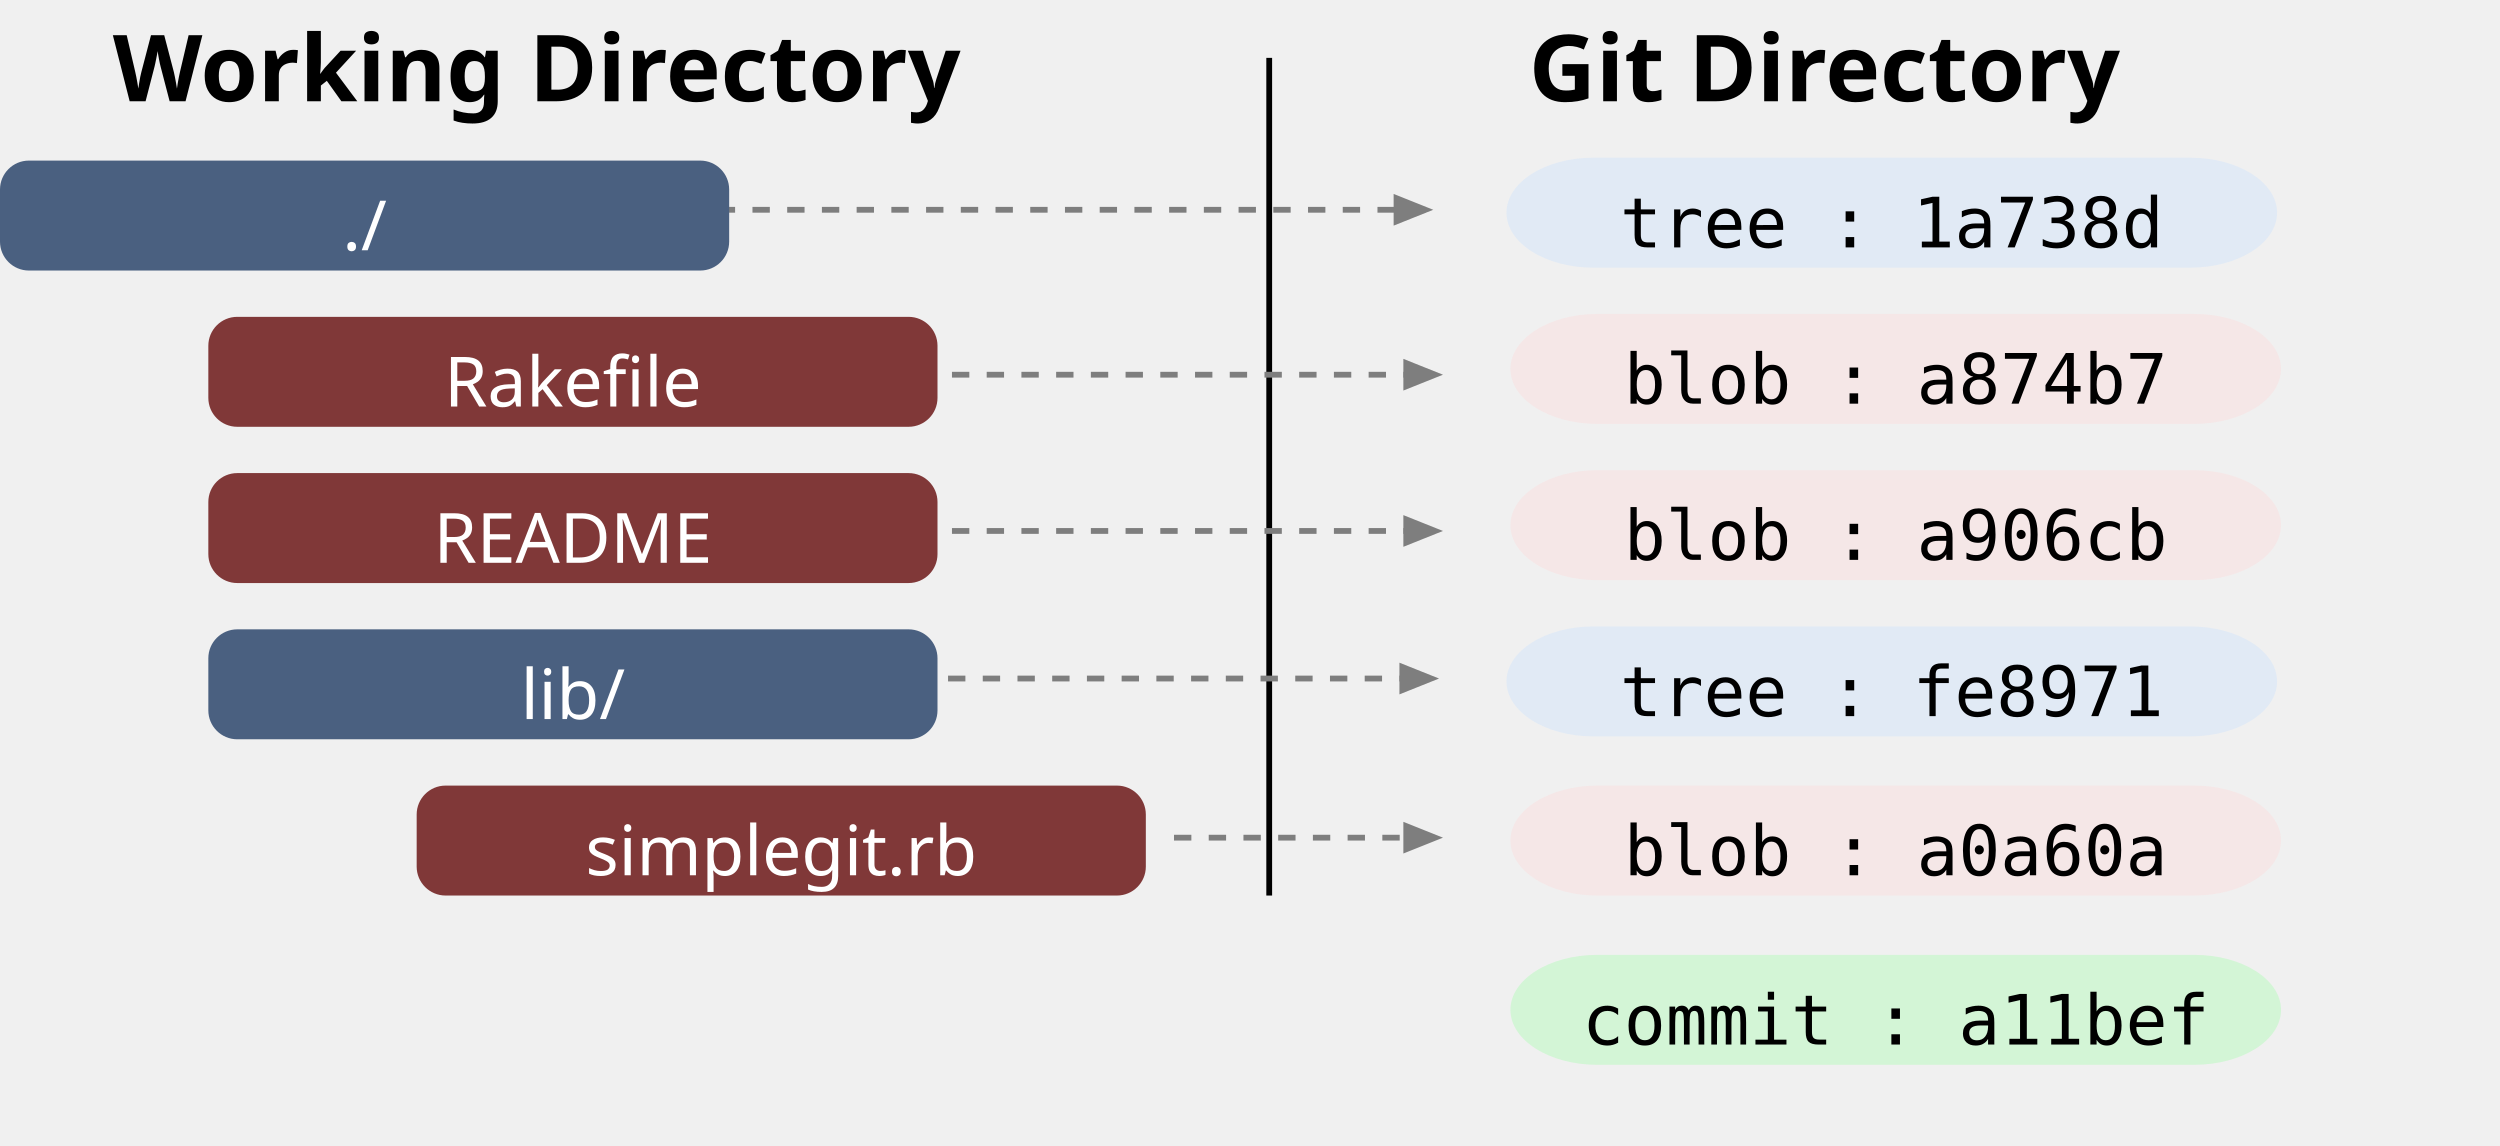
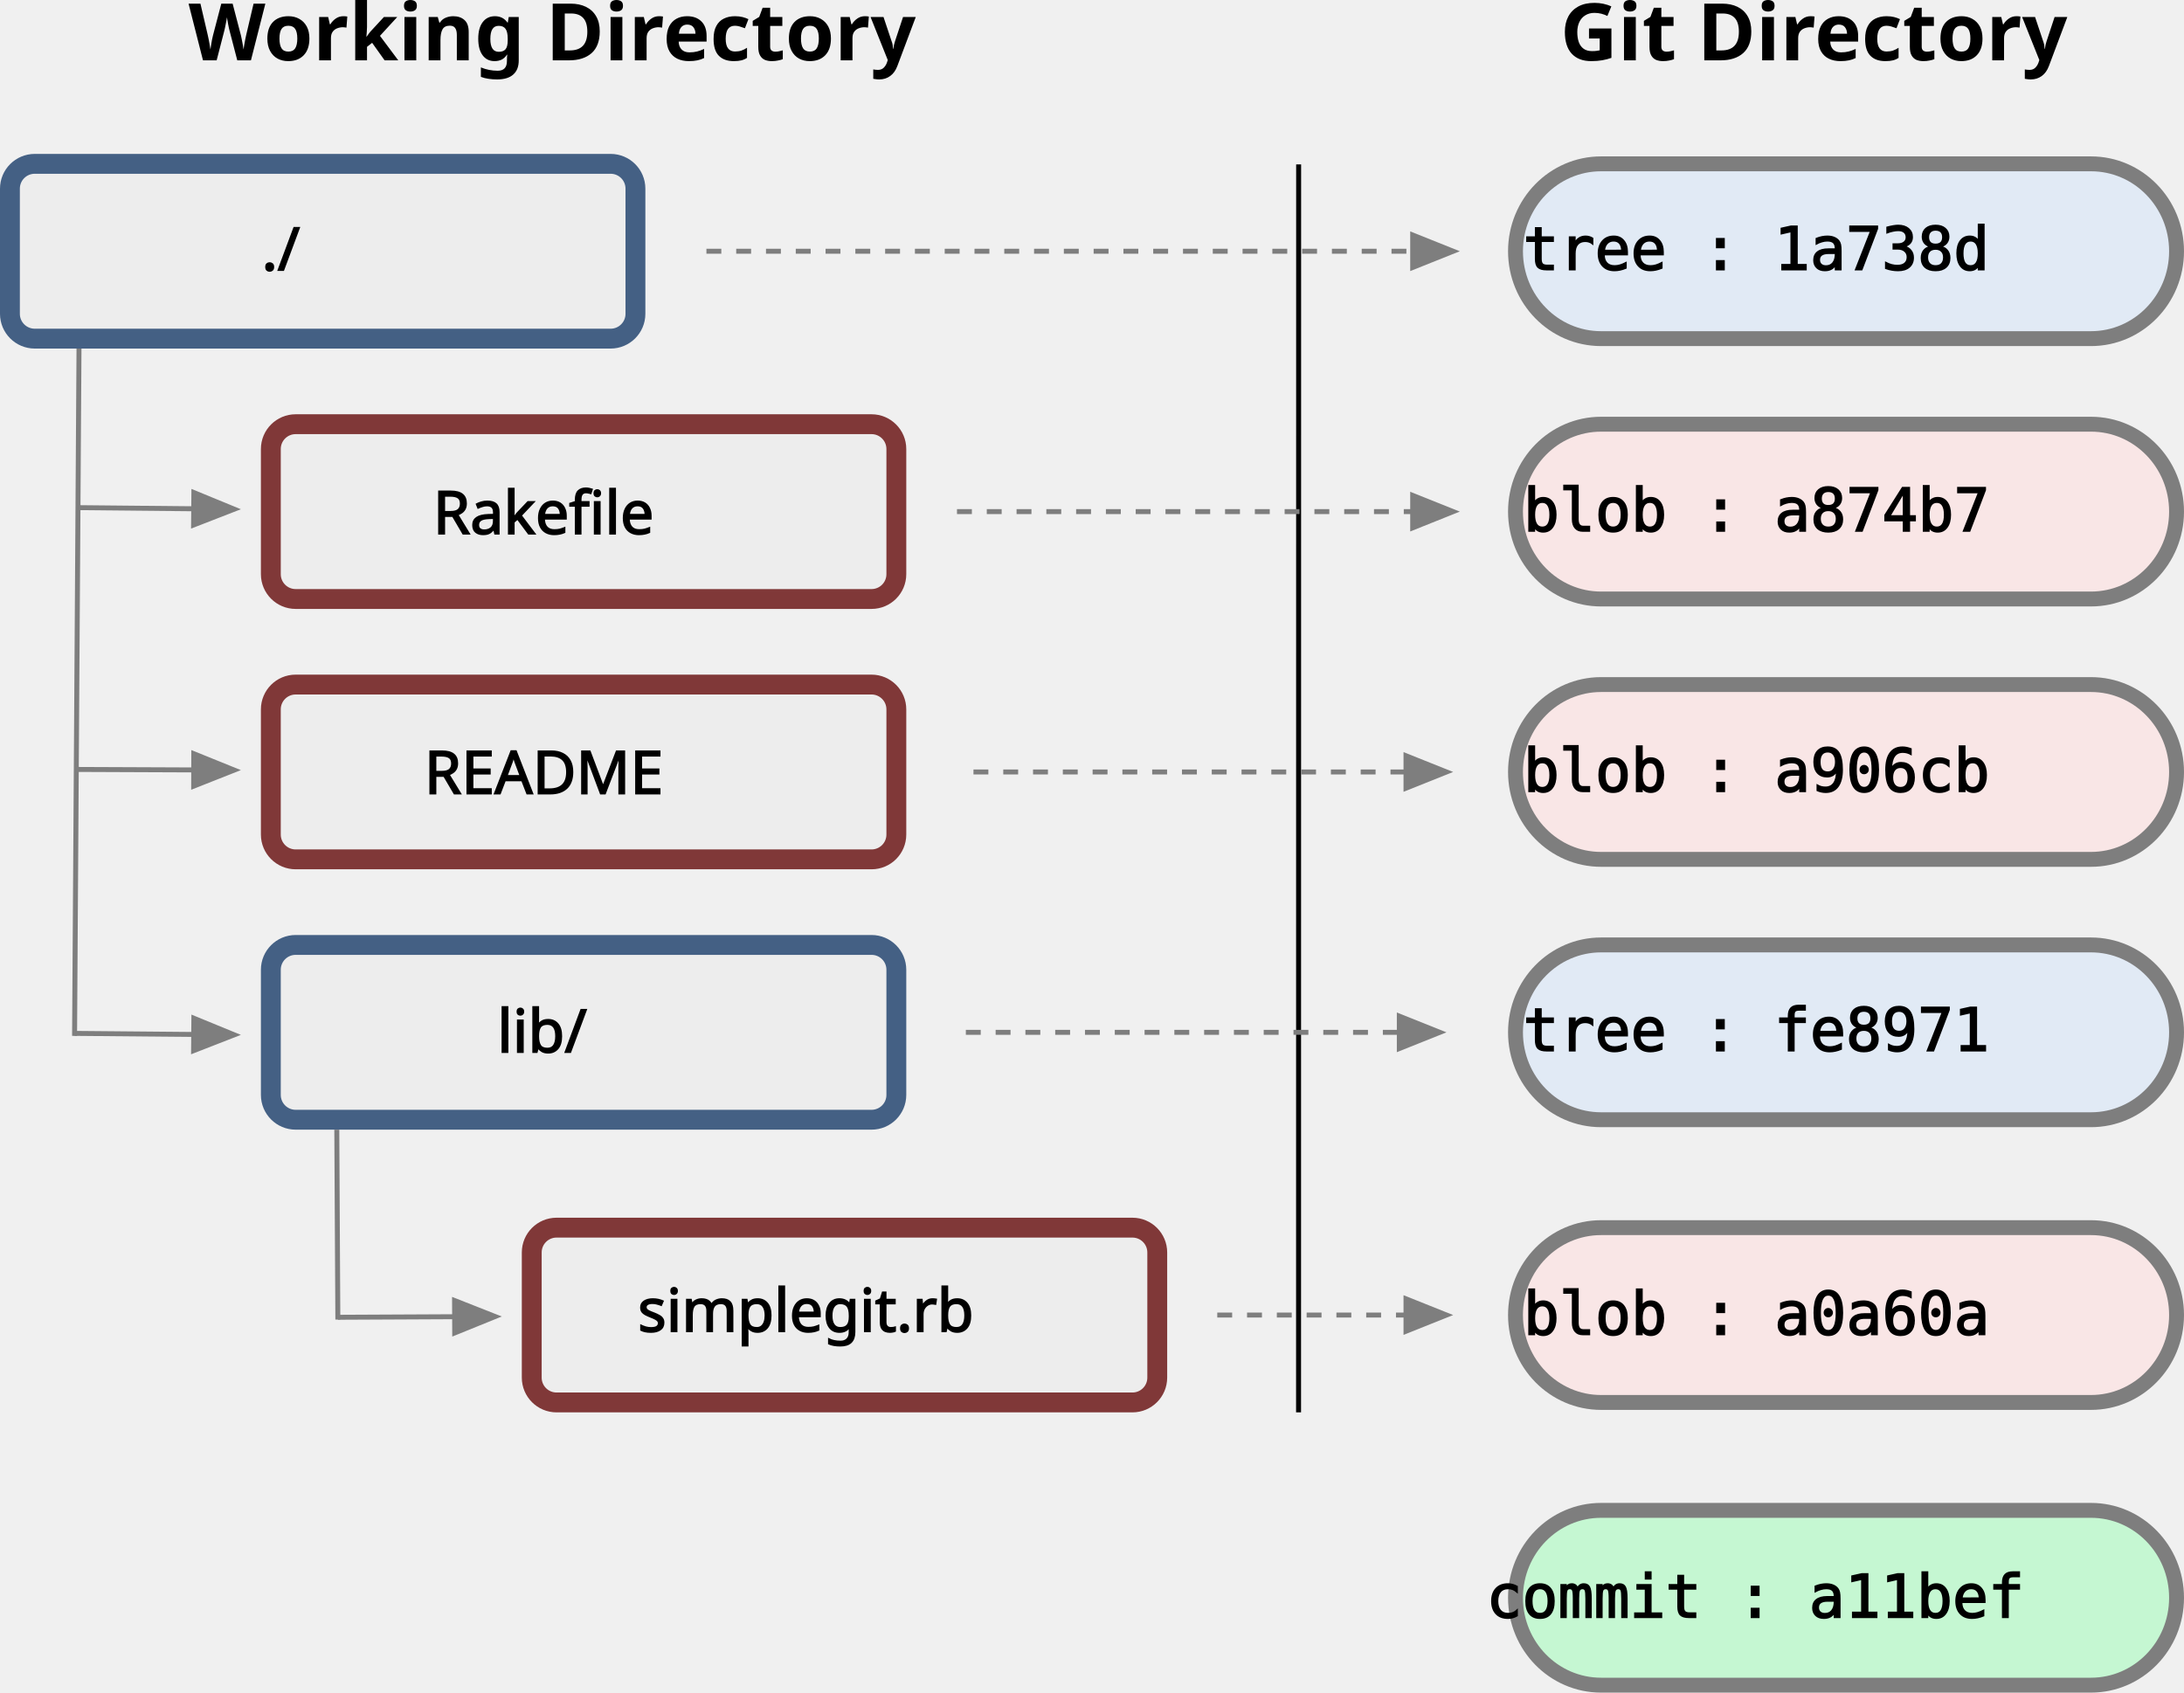
- <svg xmlns="http://www.w3.org/2000/svg" width="432.0" height="198.0">
-   <defs>
-     <marker orient="auto" refY="0.0" refX="0.0" id="Arrow1Lend_7e7e7e_1.000000px" style="overflow:visible;">
-       <path id="path_Arrow1Lend_7e7e7e_1.000000px" d="M -5,0.0 L -5,-2.0 L 0.0,0.0 L -5,2.0 z " style="fill:#7e7e7e;fill-rule:evenodd;stroke:#7e7e7e;stroke-width:1.0px;marker-start:none;" transform="scale(1)" />
+ <svg xmlns="http://www.w3.org/2000/svg" width="439.936" height="340.959" version="1.1" id="svg31957" xml:space="preserve">
+   <defs id="defs31909">
+     <marker orient="auto" refY="0" refX="0" id="Arrow1Lend_7e7e7e_1.000000px" style="overflow:visible" viewBox="0 0 6.846 5.477" markerWidth="10" markerHeight="8" preserveAspectRatio="xMidYMid">
+       <path id="path_Arrow1Lend_7e7e7e_1.000000px" d="M -5,0 V -2 L 0,0 -5,2 Z" style="fill:#7e7e7e;fill-rule:evenodd;stroke:#7e7e7e;stroke-width:1px;marker-start:none" />
    </marker>
  </defs>
-   <g transform="translate(-9,-5)">
-     <g style="fill:#fff;stroke:#000000;stroke-width:1px">
-       <rect id="878" width="140.0" height="19.0" x="31.74" y="5.0" style="fill:none;stroke:none" />
-       <text id="878_text" x="31.74" y="5.0" style="fill:#000000;stroke:#000000;stroke-width:0;font-family: BryantPro-Bold;font-size:16px">
-         <tspan id="878_line1" text-anchor="middle" x="101.74" y="22.5" text-align="center" font-family="BryantPro-Regular" font-weight="bold" font-size="16.0px" fill="#000000" stroke="#000000">Working Directory</tspan>
-       </text>
-       <rect id="879" width="102.0" height="19.0" x="273.26" y="5.0" style="fill:none;stroke:none" />
-       <text id="879_text" x="273.26" y="5.0" style="fill:#000000;stroke:#000000;stroke-width:0;font-family: BryantPro-Bold;font-size:16px">
-         <tspan id="879_line1" text-anchor="middle" x="324.26" y="22.5" text-align="center" font-family="BryantPro-Regular" font-weight="bold" font-size="16.0px" fill="#000000" stroke="#000000">Git Directory</tspan>
-       </text>
-       <rect id="942" width="133.16" height="19.0" x="270.0" y="170.0" rx="15.0" ry="15.0" style="fill:#d3f5d6;stroke:none;stroke-width:3px" />
-       <text id="942_text" x="270.0" y="170.0" style="fill:#000000;stroke:#000000;stroke-width:0;font-family: Inconsolata;font-size:12px">
-         <tspan id="942_line1" text-anchor="middle" x="336.58" y="185.5" text-align="center" font-family="Inconsolata" font-size="12.0px" fill="#000000" stroke="#000000">commit : a11bef</tspan>
-       </text>
-       <path id="24" style="stroke:#7e7e7e;marker-end:url(#Arrow1Lend_7e7e7e_1.000000px);marker-start:none;stroke-dasharray:3 3;fill:none" d="M 133.026,41.25 L 255.32,41.25" />
-       <path id="826" style="stroke:#000000;marker-end:none;marker-start:none;fill:none" d="M 228.32,15.0 L 228.32,159.75" />
-       <path id="793" style="stroke:#7e7e7e;marker-end:url(#Arrow1Lend_7e7e7e_1.000000px);marker-start:none;stroke-dasharray:3 3;fill:none" d="M 172.82,122.25 L 256.32,122.25" />
-       <rect id="808" width="133.16" height="19.0" x="269.32" y="113.25" rx="15.0" ry="15.0" style="fill:#e1eaf5;stroke:none;stroke-width:3px" />
-       <text id="808_text" x="269.32" y="113.25" style="fill:#000000;stroke:#000000;stroke-width:0;font-family: Inconsolata;font-size:12px">
-         <tspan id="808_line1" text-anchor="middle" x="335.9" y="128.75" text-align="center" font-family="Inconsolata" font-size="12.0px" fill="#000000" stroke="#000000">tree : fe8971</tspan>
-       </text>
-       <rect id="809" width="133.16" height="19.0" x="269.32" y="32.25" rx="15.0" ry="15.0" style="fill:#e1eaf5;stroke:none;stroke-width:3px" />
-       <text id="809_text" x="269.32" y="32.25" style="fill:#000000;stroke:#000000;stroke-width:0;font-family: Inconsolata;font-size:12px">
-         <tspan id="809_line1" text-anchor="middle" x="335.9" y="47.75" text-align="center" font-family="Inconsolata" font-size="12.0px" fill="#000000" stroke="#000000">tree : 1a738d</tspan>
-       </text>
-       <path id="792" style="stroke:#7e7e7e;marker-end:url(#Arrow1Lend_7e7e7e_1.000000px);marker-start:none;stroke-dasharray:3 3;fill:none" d="M 173.5,69.75 L 257.0,69.75" />
-       <path id="827" style="stroke:#7e7e7e;marker-end:url(#Arrow1Lend_7e7e7e_1.000000px);marker-start:none;stroke-dasharray:3 3;fill:none" d="M 173.5,96.75 L 257.0,96.75" />
-       <path id="795" style="stroke:#7e7e7e;marker-end:url(#Arrow1Lend_7e7e7e_1.000000px);marker-start:none;stroke-dasharray:3 3;fill:none" d="M 211.868,149.75 L 257.0,149.75" />
-       <rect id="800" width="133.16" height="19.0" x="270.0" y="140.75" rx="15.0" ry="15.0" style="fill:#f5e7e7;stroke:none;stroke-width:3px" />
-       <text id="800_text" x="270.0" y="140.75" style="fill:#000000;stroke:#000000;stroke-width:0;font-family: Inconsolata;font-size:12px">
-         <tspan id="800_line1" text-anchor="middle" x="336.58" y="156.25" text-align="center" font-family="Inconsolata" font-size="12.0px" fill="#000000" stroke="#000000">blob : a0a60a</tspan>
-       </text>
-       <rect id="804" width="133.16" height="19.0" x="270.0" y="86.25" rx="15.0" ry="15.0" style="fill:#f5e7e7;stroke:none;stroke-width:3px" />
-       <text id="804_text" x="270.0" y="86.25" style="fill:#000000;stroke:#000000;stroke-width:0;font-family: Inconsolata;font-size:12px">
-         <tspan id="804_line1" text-anchor="middle" x="336.58" y="101.75" text-align="center" font-family="Inconsolata" font-size="12.0px" fill="#000000" stroke="#000000">blob : a906cb</tspan>
-       </text>
-       <rect id="805" width="133.16" height="19.0" x="270.0" y="59.25" rx="15.0" ry="15.0" style="fill:#f5e7e7;stroke:none;stroke-width:3px" />
-       <text id="805_text" x="270.0" y="59.25" style="fill:#000000;stroke:#000000;stroke-width:0;font-family: Inconsolata;font-size:12px">
-         <tspan id="805_line1" text-anchor="middle" x="336.58" y="74.75" text-align="center" font-family="Inconsolata" font-size="12.0px" fill="#000000" stroke="#000000">blob : a874b7</tspan>
-       </text>
-       <rect id="736" width="126.0" height="19.0" x="9.0" y="32.75" rx="5.0" ry="5.0" style="fill:#4a6080;stroke:none;stroke-width:4px" />
-       <text id="736_text" x="9.0" y="32.75" style="fill:#None;stroke:#None;stroke-width:0;font-family: BryantPro-Medium;font-size:12px">
-         <tspan id="736_line1" text-anchor="middle" x="72.0" y="48.25" text-align="center" font-family="BryantPro-Medium" font-size="12.0px" fill="#ffffff" stroke="#ffffff">./</tspan>
-       </text>
-       <rect id="737" width="126.0" height="19.0" x="45.0" y="59.75" rx="5.0" ry="5.0" style="fill:#803838;stroke:none;stroke-width:4px" />
-       <text id="737_text" x="45.0" y="59.75" style="fill:#None;stroke:#None;stroke-width:0;font-family: BryantPro-Medium;font-size:12px">
-         <tspan id="737_line1" text-anchor="middle" x="108.0" y="75.25" text-align="center" font-family="BryantPro-Medium" font-size="12.0px" fill="#ffffff" stroke="#ffffff">Rakefile</tspan>
-       </text>
-       <rect id="738" width="126.0" height="19.0" x="45.0" y="86.75" rx="5.0" ry="5.0" style="fill:#803838;stroke:none;stroke-width:4px" />
-       <text id="738_text" x="45.0" y="86.75" style="fill:#None;stroke:#None;stroke-width:0;font-family: BryantPro-Medium;font-size:12px">
-         <tspan id="738_line1" text-anchor="middle" x="108.0" y="102.25" text-align="center" font-family="BryantPro-Medium" font-size="12.0px" fill="#ffffff" stroke="#ffffff">README</tspan>
-       </text>
-       <rect id="739" width="126.0" height="19.0" x="45.0" y="113.75" rx="5.0" ry="5.0" style="fill:#4a6080;stroke:none;stroke-width:4px" />
-       <text id="739_text" x="45.0" y="113.75" style="fill:#None;stroke:#None;stroke-width:0;font-family: BryantPro-Medium;font-size:12px">
-         <tspan id="739_line1" text-anchor="middle" x="108.0" y="129.25" text-align="center" font-family="BryantPro-Medium" font-size="12.0px" fill="#ffffff" stroke="#ffffff">lib/</tspan>
-       </text>
-       <rect id="740" width="126.0" height="19.0" x="81.0" y="140.75" rx="5.0" ry="5.0" style="fill:#803838;stroke:none;stroke-width:4px" />
-       <text id="740_text" x="81.0" y="140.75" style="fill:#None;stroke:#None;stroke-width:0;font-family: BryantPro-Medium;font-size:12px">
-         <tspan id="740_line1" text-anchor="middle" x="144.0" y="156.25" text-align="center" font-family="BryantPro-Medium" font-size="12.0px" fill="#ffffff" stroke="#ffffff">simplegit.rb</tspan>
-       </text>
-     </g>
+   <g id="g32297" transform="translate(36.27643,118.5434)" style="stroke:#7e7e7e;stroke-opacity:1">
+     <rect id="800" width="133.16" height="35.212" x="269" y="128.754" rx="17.239" ry="17.606" style="fill:#f9e6e6;fill-opacity:1;stroke:#7e7e7e;stroke-width:3px;stroke-opacity:1" />
+     <text id="800_text" x="269.042" y="134.772" style="font-size:12px;font-family:Inconsolata;fill:#000000;fill-opacity:1;stroke:#000000;stroke-width:0.3;stroke-dasharray:none;stroke-opacity:1">
+       <tspan id="800_line1" text-anchor="middle" x="335.622" y="150.272" text-align="center" font-family="Inconsolata" font-size="12px" fill="#000000" stroke="#000000" style="fill:#000000;fill-opacity:1;stroke:#000000;stroke-width:0.3;stroke-dasharray:none;stroke-opacity:1">blob : a0a60a</tspan>
+     </text>
  </g>
+   <g id="g32297-7" transform="translate(36.27643,9.145291)" style="stroke:#7e7e7e;stroke-opacity:1">
+     <rect id="800-4" width="133.16" height="35.212" x="269" y="128.754" rx="17.239" ry="17.606" style="fill:#f9e6e6;fill-opacity:1;stroke:#7e7e7e;stroke-width:3px;stroke-opacity:1" />
+     <text id="800_text-5" x="269.042" y="134.772" style="font-size:12px;font-family:Inconsolata;fill:#000000;fill-opacity:1;stroke:#000000;stroke-width:0.3;stroke-dasharray:none;stroke-opacity:1">
+       <tspan id="800_line1-2" text-anchor="middle" x="335.622" y="150.272" text-align="center" font-family="Inconsolata" font-size="12px" fill="#000000" stroke="#000000" style="fill:#000000;fill-opacity:1;stroke:#000000;stroke-width:0.3;stroke-dasharray:none;stroke-opacity:1">blob : a906cb</tspan>
+     </text>
+   </g>
+   <g id="g32297-5" transform="translate(36.27643,-43.30287)" style="stroke:#7e7e7e;stroke-opacity:1">
+     <rect id="800-47" width="133.16" height="35.212" x="269" y="128.754" rx="17.239" ry="17.606" style="fill:#f9e6e6;fill-opacity:1;stroke:#7e7e7e;stroke-width:3px;stroke-opacity:1" />
+     <text id="800_text-4" x="269.042" y="134.772" style="font-size:12px;font-family:Inconsolata;fill:#000000;fill-opacity:1;stroke:#000000;stroke-width:0.3;stroke-dasharray:none;stroke-opacity:1">
+       <tspan id="800_line1-4" text-anchor="middle" x="335.622" y="150.272" text-align="center" font-family="Inconsolata" font-size="12px" fill="#000000" stroke="#000000" style="fill:#000000;fill-opacity:1;stroke:#000000;stroke-width:0.3;stroke-dasharray:none;stroke-opacity:1">blob : a874b7</tspan>
+     </text>
+   </g>
+   <g id="g32297-3" transform="translate(36.27643,61.59345)" style="stroke:#7e7e7e;stroke-opacity:1">
+     <rect id="800-0" width="133.16" height="35.212" x="269" y="128.754" rx="17.239" ry="17.606" style="fill:#e1eaf5;fill-opacity:1;stroke:#7e7e7e;stroke-width:3px;stroke-opacity:1" />
+     <text id="800_text-7" x="268.982" y="134.568" style="font-size:12px;font-family:Inconsolata;fill:#000000;fill-opacity:1;stroke:#000000;stroke-width:0.3;stroke-dasharray:none;stroke-opacity:1">
+       <tspan id="800_line1-8" text-anchor="middle" x="335.562" y="150.068" text-align="center" font-family="Inconsolata" font-size="12px" fill="#000000" stroke="#000000" style="fill:#000000;fill-opacity:1;stroke:#000000;stroke-width:0.3;stroke-dasharray:none;stroke-opacity:1">tree : fe8971</tspan>
+     </text>
+   </g>
+   <g id="g32297-31" transform="translate(36.27643,175.4934)" style="stroke:#7e7e7e;stroke-opacity:1">
+     <rect id="800-49" width="133.16" height="35.212" x="269" y="128.754" rx="17.239" ry="17.606" style="fill:#c5f7d2;fill-opacity:1;stroke:#7e7e7e;stroke-width:3px;stroke-opacity:1" />
+     <text id="800_text-2" x="268.766" y="134.802" style="font-size:12px;font-family:Inconsolata;fill:#000000;fill-opacity:1;stroke:#000000;stroke-width:0.3;stroke-dasharray:none;stroke-opacity:1">
+       <tspan id="800_line1-0" text-anchor="middle" x="335.346" y="150.302" text-align="center" font-family="Inconsolata" font-size="12px" fill="#000000" stroke="#000000" style="fill:#000000;fill-opacity:1;stroke:#000000;stroke-width:0.3;stroke-dasharray:none;stroke-opacity:1">commit : a11bef</tspan>
+     </text>
+   </g>
+   <g id="g32297-3-6" transform="translate(36.27643,-95.75103)" style="stroke:#7e7e7e;stroke-opacity:1">
+     <rect id="800-0-8" width="133.16" height="35.212" x="269" y="128.754" rx="17.239" ry="17.606" style="fill:#e1eaf5;fill-opacity:1;stroke:#7e7e7e;stroke-width:3px;stroke-opacity:1" />
+     <text id="800_text-7-8" x="268.982" y="134.568" style="font-size:12px;font-family:Inconsolata;fill:#000000;fill-opacity:1;stroke:#000000;stroke-width:0.3;stroke-dasharray:none;stroke-opacity:1">
+       <tspan id="800_line1-8-4" text-anchor="middle" x="335.562" y="150.068" text-align="center" font-family="Inconsolata" font-size="12px" fill="#000000" stroke="#000000" style="fill:#000000;fill-opacity:1;stroke:#000000;stroke-width:0.3;stroke-dasharray:none;stroke-opacity:1">tree : 1a738d</tspan>
+     </text>
+   </g>
+   <g id="g32242" transform="translate(-5.727966,25.12086)" style="stroke:#446084;stroke-opacity:1">
+     <rect id="740-0-5-5-4" width="126" height="35.212" x="7.728" y="7.882" rx="5" ry="5" style="fill:#ededed;fill-opacity:1;stroke:#446084;stroke-width:4px;stroke-opacity:1" />
+     <text id="736_text" x="7.086" y="13.805" style="font-size:12px;font-family:BryantPro-Medium;fill:#000000;fill-opacity:1;stroke:#000000;stroke-width:0.3;stroke-dasharray:none;stroke-opacity:1">
+       <tspan id="736_line1" text-anchor="middle" x="70.086" y="29.305" text-align="center" font-family="BryantPro-Medium" font-size="12px" fill="#ffffff" stroke="#ffffff" style="font-style:normal;font-variant:normal;font-weight:normal;font-stretch:normal;font-family:sans-serif;-inkscape-font-specification:sans-serif;fill:#000000;fill-opacity:1;stroke:#000000;stroke-width:0.3;stroke-dasharray:none;stroke-opacity:1">./</tspan>
+     </text>
+   </g>
+   <g id="g32253" transform="translate(29.02985,39.1875)">
+     <rect id="740-0-5-5" width="126" height="35.212" x="25.526" y="46.263" rx="5" ry="5" style="fill:#ededed;fill-opacity:1;stroke:#803838;stroke-width:4px;stroke-opacity:1" />
+     <text id="737_text" x="25.257" y="52.843" style="font-size:12px;font-family:BryantPro-Medium;fill:#000000;fill-opacity:1;stroke:#000000;stroke-width:0.3;stroke-dasharray:none;stroke-opacity:1">
+       <tspan id="737_line1" text-anchor="middle" x="88.257" y="68.343" text-align="center" font-family="BryantPro-Medium" font-size="12px" fill="#ffffff" stroke="#ffffff" style="font-style:normal;font-variant:normal;font-weight:normal;font-stretch:normal;font-family:sans-serif;-inkscape-font-specification:sans-serif;fill:#000000;fill-opacity:1;stroke:#000000;stroke-width:0.3;stroke-dasharray:none;stroke-opacity:1">Rakefile</tspan>
+     </text>
+   </g>
+   <g id="g32264" transform="translate(140.6917,187.1274)">
+     <rect id="740-0" width="126" height="35.212" x="-86.136" y="-49.229" rx="5" ry="5" style="fill:#ededed;fill-opacity:1;stroke:#803838;stroke-width:4px;stroke-opacity:1" />
+     <text id="740_text-6" x="-86.341" y="-42.748" style="font-size:12px;font-family:BryantPro-Medium;fill:#000000;fill-opacity:1;stroke:#000000;stroke-width:0.3;stroke-dasharray:none;stroke-opacity:1">
+       <tspan id="740_line1-1" text-anchor="middle" x="-23.341" y="-27.248" text-align="center" font-family="BryantPro-Medium" font-size="12px" fill="#ffffff" stroke="#ffffff" style="font-style:normal;font-variant:normal;font-weight:normal;font-stretch:normal;font-family:sans-serif;-inkscape-font-specification:sans-serif;fill:#000000;fill-opacity:1;stroke:#000000;stroke-width:0.3;stroke-dasharray:none;stroke-opacity:1">README</tspan>
+     </text>
+   </g>
+   <g id="g32275" transform="translate(16.05614,127.597)" style="stroke:#446084;stroke-opacity:1">
+     <rect id="740-0-5" width="126" height="35.212" x="38.5" y="62.75" rx="5" ry="5" style="fill:#ededed;fill-opacity:1;stroke:#446084;stroke-width:4px;stroke-opacity:1" />
+     <text id="739_text" x="37.935" y="68.858" style="font-size:12px;font-family:BryantPro-Medium;fill:#000000;fill-opacity:1;stroke:#000000;stroke-width:0.3;stroke-dasharray:none;stroke-opacity:1">
+       <tspan id="739_line1" text-anchor="middle" x="100.935" y="84.358" text-align="center" font-family="BryantPro-Medium" font-size="12px" fill="#ffffff" stroke="#ffffff" style="font-style:normal;font-variant:normal;font-weight:normal;font-stretch:normal;font-family:sans-serif;-inkscape-font-specification:sans-serif;fill:#000000;fill-opacity:1;stroke:#000000;stroke-width:0.3;stroke-dasharray:none;stroke-opacity:1">lib/</tspan>
+     </text>
+   </g>
+   <g id="g32286" transform="translate(35.11229,113.547)">
+     <rect id="740" width="126" height="35.212" x="72" y="133.75" rx="5" ry="5" style="fill:#ededed;fill-opacity:1;stroke:#803838;stroke-width:4px;stroke-opacity:1" />
+     <text id="740_text" x="72.003" y="139.167" style="font-size:12px;font-family:BryantPro-Medium;fill:#000000;fill-opacity:1;stroke:#000000;stroke-width:0.3;stroke-dasharray:none;stroke-opacity:1">
+       <tspan id="740_line1" text-anchor="middle" x="135.003" y="154.667" text-align="center" font-family="BryantPro-Medium" font-size="12px" fill="#ffffff" stroke="#ffffff" style="font-style:normal;font-variant:normal;font-weight:normal;font-stretch:normal;font-family:sans-serif;-inkscape-font-specification:sans-serif;fill:#000000;fill-opacity:1;stroke:#000000;stroke-width:0.3;stroke-dasharray:none;stroke-opacity:1">simplegit.rb</tspan>
+     </text>
+   </g>
+   <text id="713_text" x="47.462" y="-5.344" style="font-size:16px;font-family:BryantPro-Bold;fill:#000000;stroke:#000000;stroke-width:0">
+     <tspan id="713_line1" text-anchor="middle" x="117.462" y="12.156" text-align="center" font-family="BryantPro-Regular" font-weight="bold" font-size="16px" fill="#000000" stroke="#000000" style="font-style:normal;font-variant:normal;font-weight:bold;font-stretch:normal;font-family:sans-serif;-inkscape-font-specification:'sans-serif Bold'">Working Directory</tspan>
+   </text>
+   <text id="714_text" x="320.603" y="-5.344" style="font-size:16px;font-family:BryantPro-Bold;fill:#000000;stroke:#000000;stroke-width:0">
+     <tspan id="714_line1" text-anchor="middle" x="371.603" y="12.156" text-align="center" font-family="BryantPro-Regular" font-weight="bold" font-size="16px" fill="#000000" stroke="#000000" style="font-style:normal;font-variant:normal;font-weight:bold;font-stretch:normal;font-family:sans-serif;-inkscape-font-specification:'sans-serif Bold'">Git Directory</tspan>
+   </text>
+   <path id="826" style="fill:none;stroke:#000000;stroke-width:1px;marker-start:none;marker-end:none" d="m 261.592,33.121 -0.016,251.388" />
+   <path id="795" style="fill:none;stroke:#7e7e7e;stroke-width:1px;stroke-dasharray:3, 3;marker-start:none;marker-end:url(#Arrow1Lend_7e7e7e_1.000000px)" d="m 245.202,264.903 h 45.552" />
+   <path id="793" style="fill:none;stroke:#7e7e7e;stroke-width:1px;stroke-dasharray:3, 3;marker-start:none;marker-end:url(#Arrow1Lend_7e7e7e_1.000000px)" d="M 194.556,207.953 H 289.407" />
+   <path id="827" style="fill:none;stroke:#7e7e7e;stroke-width:1px;stroke-dasharray:3, 3;marker-start:none;marker-end:url(#Arrow1Lend_7e7e7e_1.000000px)" d="m 196.092,155.505 h 94.662" />
+   <path id="792" style="fill:none;stroke:#7e7e7e;stroke-width:1px;stroke-dasharray:3, 3;marker-start:none;marker-end:url(#Arrow1Lend_7e7e7e_1.000000px)" d="m 192.772,103.057 h 99.328" />
+   <path id="24" style="fill:none;stroke:#7e7e7e;stroke-width:1px;stroke-dasharray:3, 3;marker-start:none;marker-end:url(#Arrow1Lend_7e7e7e_1.000000px)" d="m 142.298,50.609 h 149.802" />
+   <path style="display:inline;fill:none;fill-rule:evenodd;stroke:#7e7e7e;stroke-width:1px;stroke-linecap:butt;stroke-linejoin:miter;stroke-opacity:1" d="M 15.913,70.215 15.021,208.667" id="path32446" />
+   <path style="display:inline;fill:none;fill-rule:evenodd;stroke:#7e7e7e;stroke-width:1px;stroke-linecap:butt;stroke-linejoin:miter;stroke-opacity:1" d="m 67.842,227.559 0.212,38.251" id="path32446-9" />
+   <path style="display:inline;fill:none;fill-rule:evenodd;stroke:#7e7e7e;stroke-width:1px;stroke-linecap:butt;stroke-linejoin:miter;stroke-opacity:1;marker-end:url(#Arrow1Lend_7e7e7e_1.000000px)" d="m 68.057,265.352 31.056,-0.148" id="path32454" />
+   <path style="display:inline;fill:none;fill-rule:evenodd;stroke:#7e7e7e;stroke-width:1px;stroke-linecap:butt;stroke-linejoin:miter;stroke-opacity:1;marker-end:url(#Arrow1Lend_7e7e7e_1.000000px)" d="m 15.025,208.166 31.531,0.283" id="path32454-5" />
+   <path style="display:inline;fill:none;fill-rule:evenodd;stroke:#7e7e7e;stroke-width:1px;stroke-linecap:butt;stroke-linejoin:miter;stroke-opacity:1;marker-end:url(#Arrow1Lend_7e7e7e_1.000000px)" d="m 15.368,154.996 31.188,0.128" id="path32454-1" />
+   <path style="display:inline;fill:none;fill-rule:evenodd;stroke:#7e7e7e;stroke-width:1px;stroke-linecap:butt;stroke-linejoin:miter;stroke-opacity:1;marker-end:url(#Arrow1Lend_7e7e7e_1.000000px)" d="m 15.707,102.26 30.849,0.303" id="path32454-3" />
+   <path style="display:inline;fill:none;fill-rule:evenodd;stroke:#000000;stroke-width:1px;stroke-linecap:butt;stroke-linejoin:miter;stroke-opacity:1" d="m 4.236,209.329 v 0" id="path16463" />
</svg>
